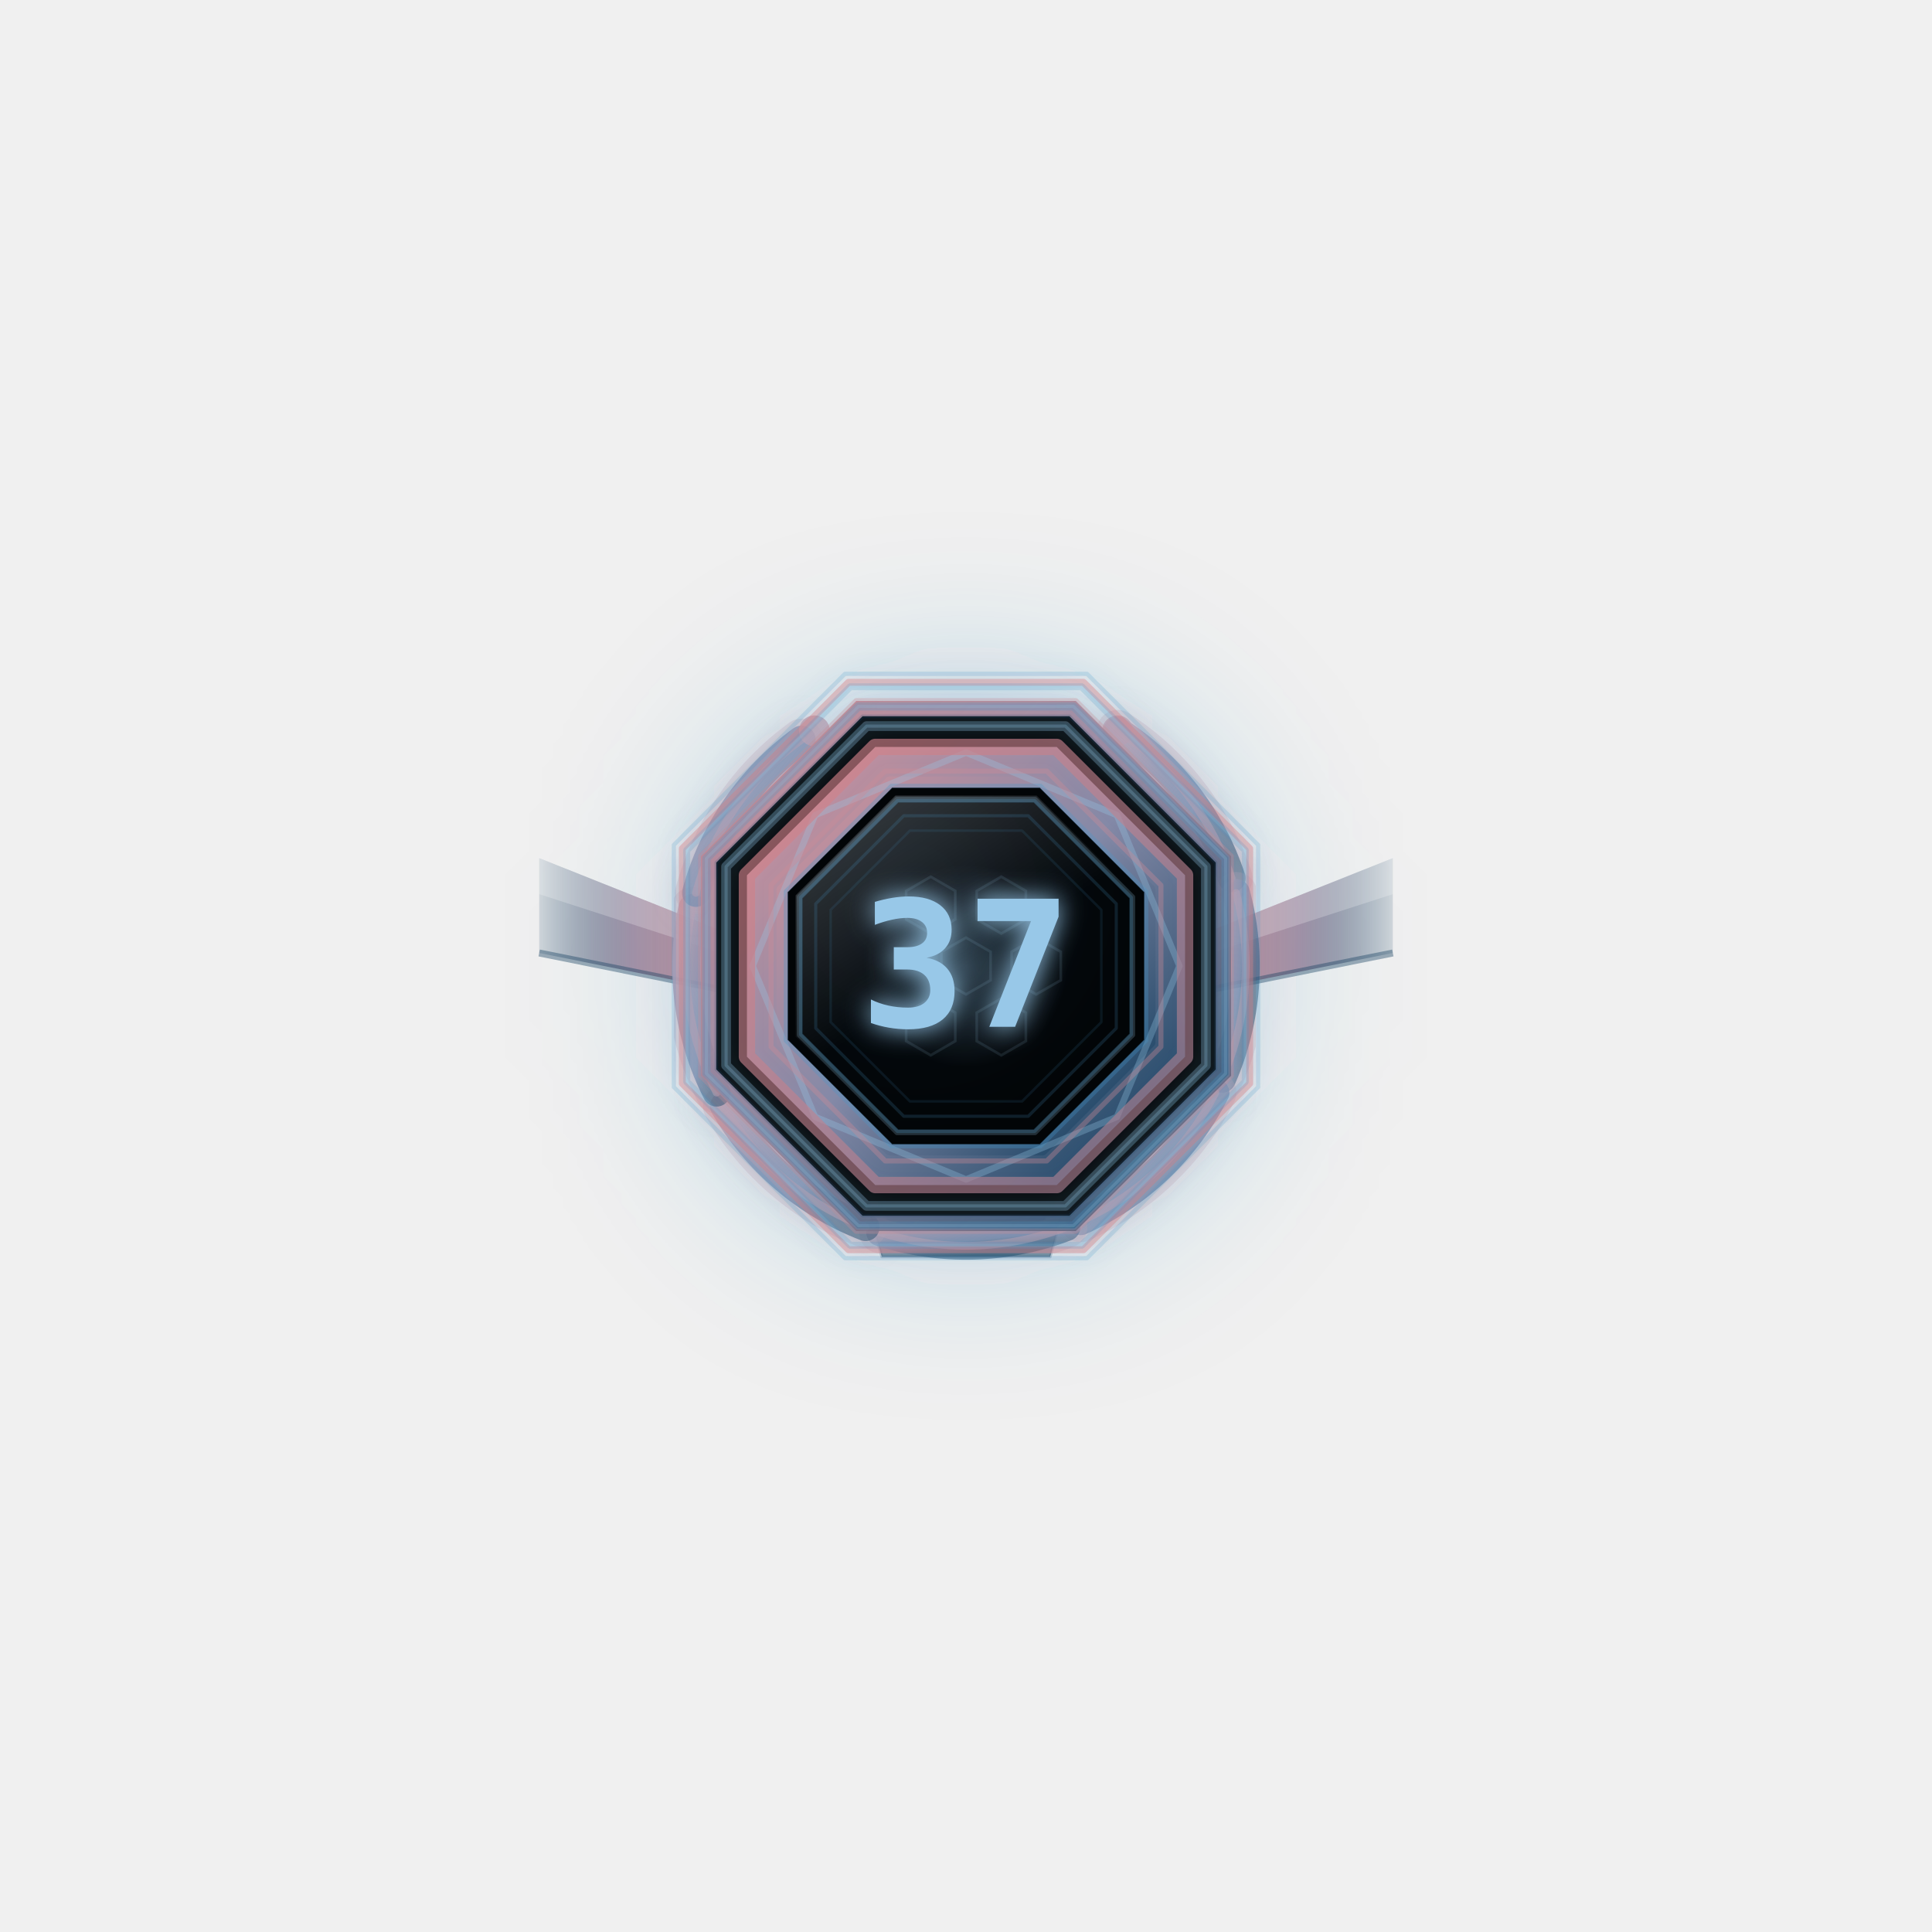
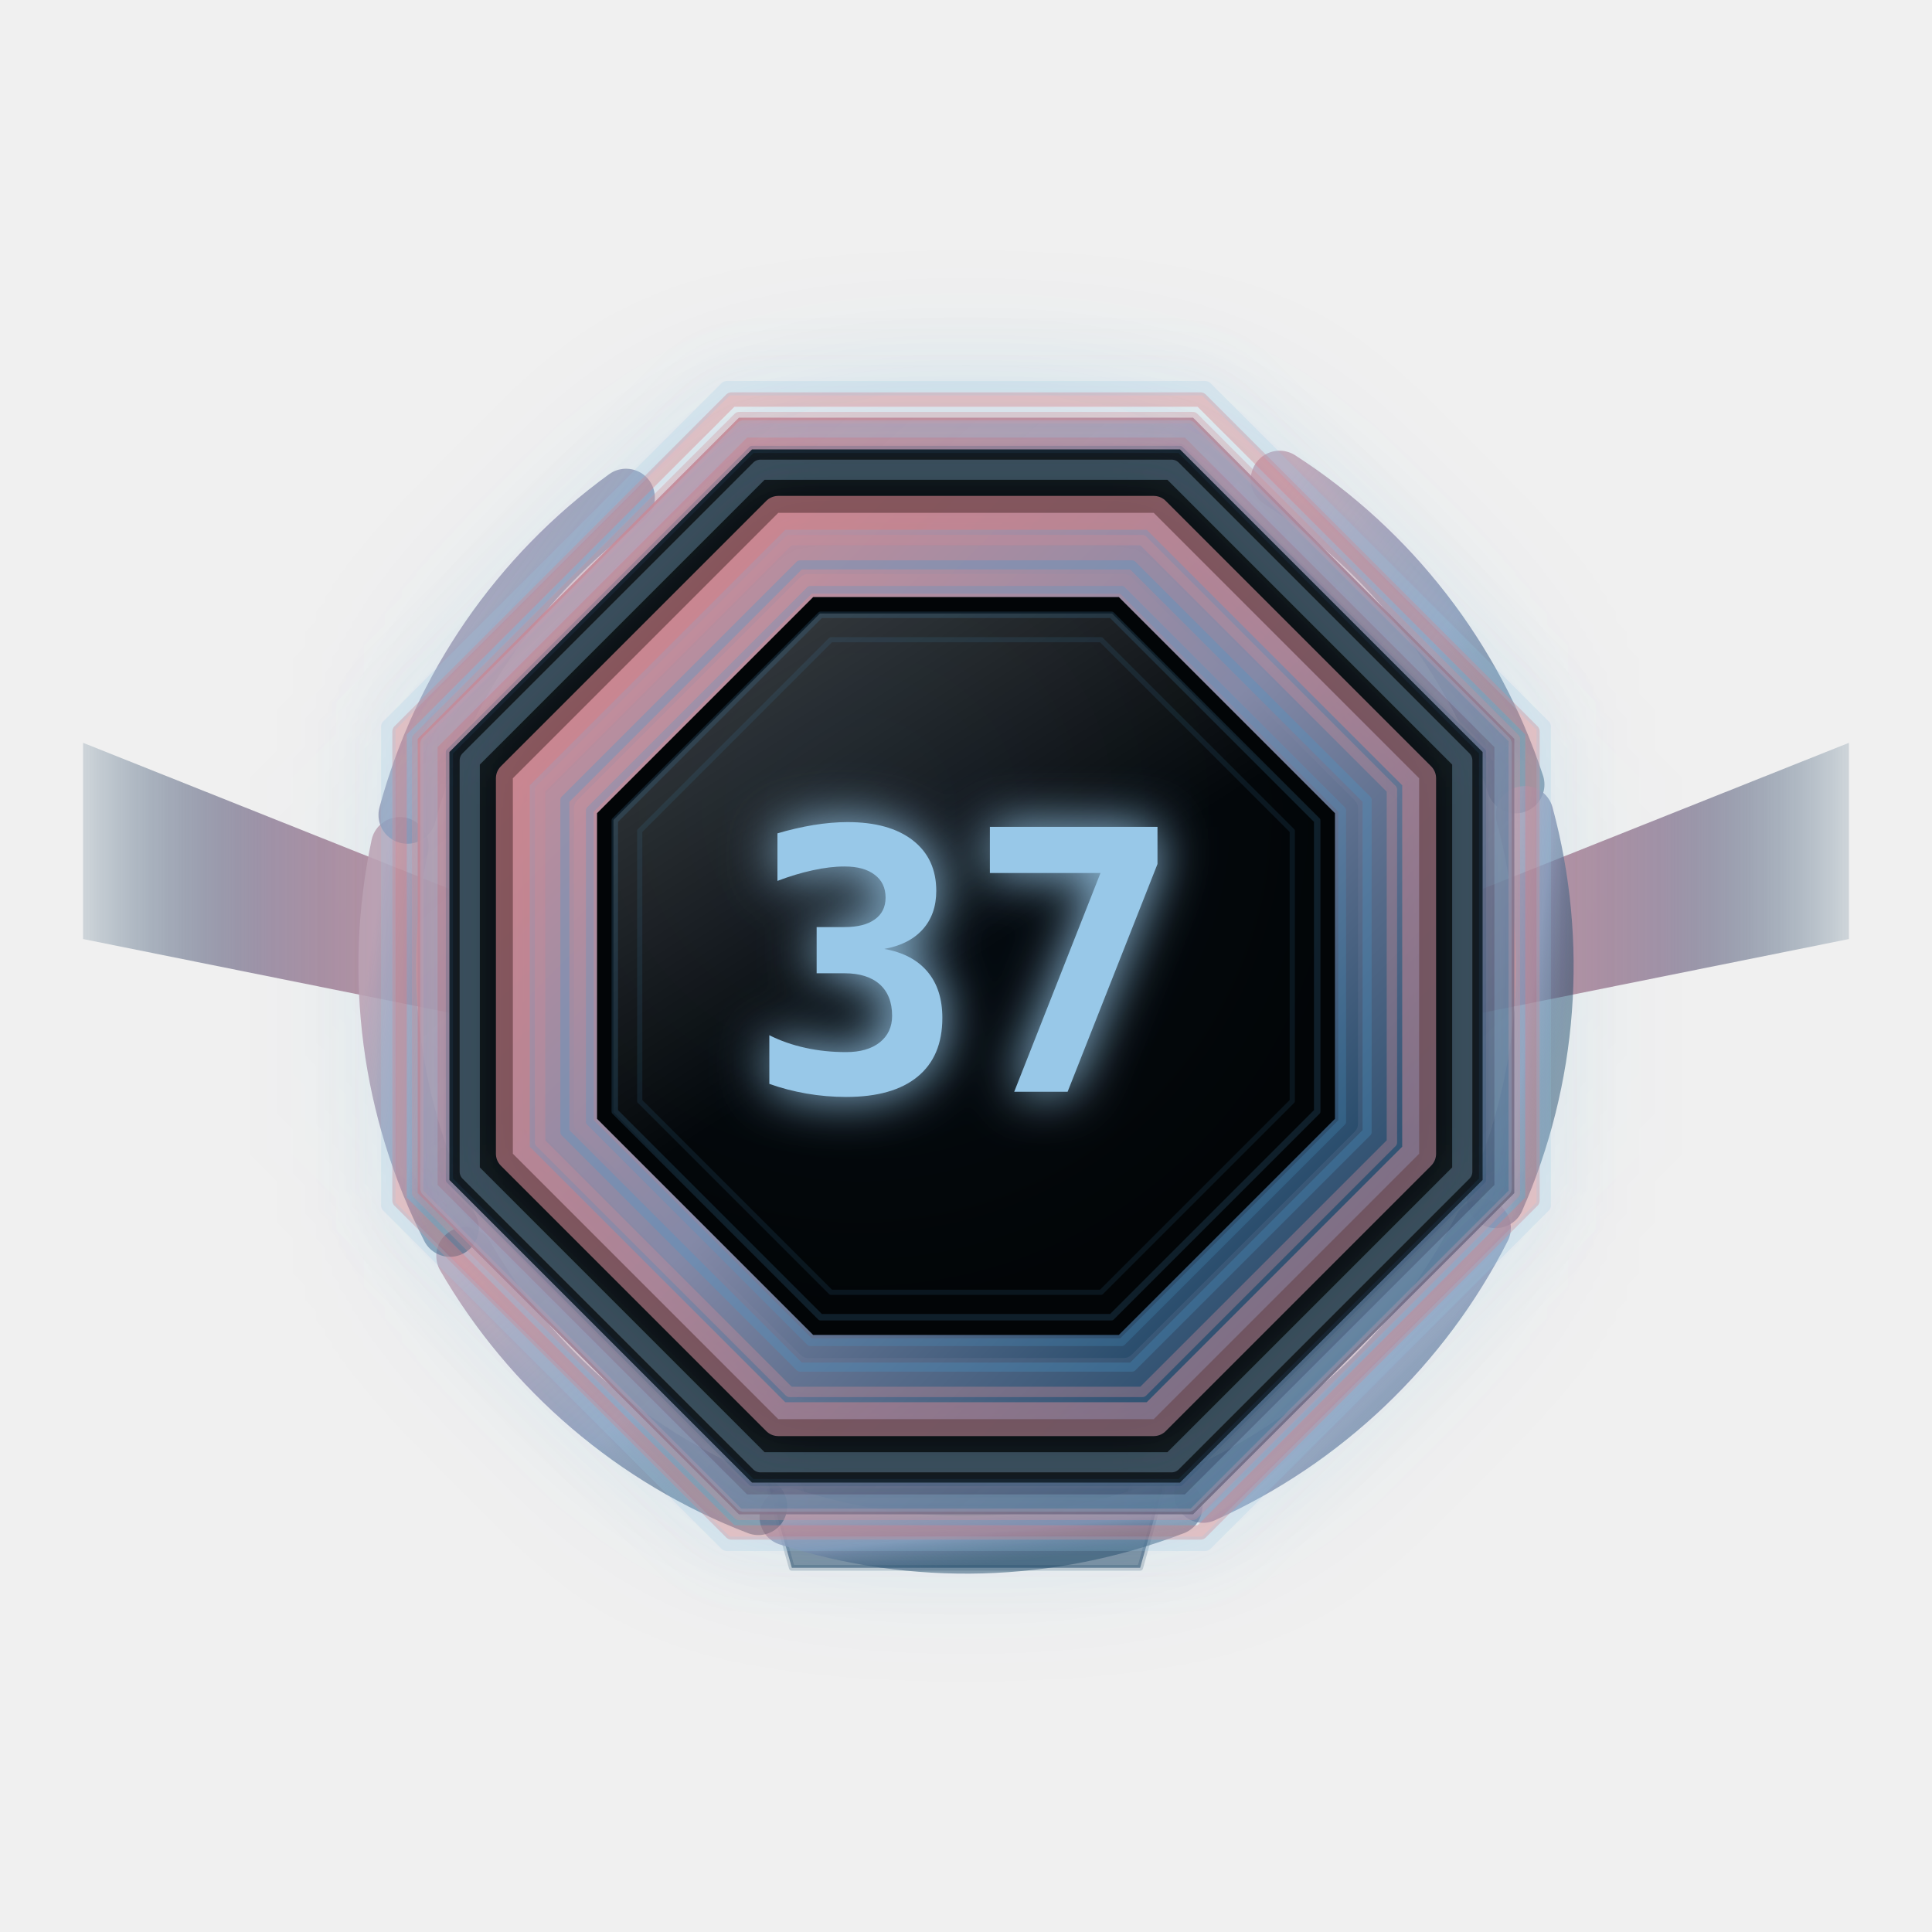
- <svg xmlns="http://www.w3.org/2000/svg" width="84" height="84" viewBox="-96.60 -96.60 277.20 277.20" overflow="visible" role="img" aria-label="Level 37 Badge">
+ <svg xmlns="http://www.w3.org/2000/svg" width="84" height="84" viewBox="-25 -25 134 134" overflow="visible" role="img" aria-label="Level 37 Badge">
  <defs>
    <radialGradient id="bglv37" cx="35%" cy="28%" r="72%">
      <stop offset="0%" stop-color="#050d14" />
      <stop offset="100%" stop-color="#020507" />
    </radialGradient>
    <linearGradient id="rimlv37" x1="5%" y1="5%" x2="95%" y2="95%">
      <stop offset="0%" stop-color="#cb909c" />
      <stop offset="50%" stop-color="#8489a7" />
      <stop offset="100%" stop-color="#164060" />
    </linearGradient>
    <linearGradient id="transRinglv37" x1="0%" y1="0%" x2="100%" y2="100%">
      <stop offset="0%" stop-color="#d98086" />
      <stop offset="100%" stop-color="#a78094" />
    </linearGradient>
    <linearGradient id="shlv37" x1="18%" y1="0%" x2="82%" y2="100%">
      <stop offset="0%" stop-color="white" stop-opacity="0.2" />
      <stop offset="50%" stop-color="white" stop-opacity="0" />
    </linearGradient>
    <filter id="gllv37" x="-40%" y="-40%" width="180%" height="180%">
      <feGaussianBlur stdDeviation="1.8" result="b" />
      <feMerge>
        <feMergeNode in="b" />
        <feMergeNode in="SourceGraphic" />
      </feMerge>
    </filter>
-     <filter id="halolv37" x="-150%" y="-150%" width="500%" height="500%">
-       <feGaussianBlur stdDeviation="15" result="b" />
+     <filter id="halolv37" x="-80%" y="-80%" width="360%" height="360%">
+       <feGaussianBlur stdDeviation="8" result="b" />
      <feMerge>
        <feMergeNode in="b" />
        <feMergeNode in="SourceGraphic" />
      </feMerge>
    </filter>
    <linearGradient id="pglv37_0" x1="5%" y1="0%" x2="95%" y2="100%">
      <stop offset="0%" stop-color="#b6a7bb" stop-opacity="0.95" />
      <stop offset="38%" stop-color="#758daf" stop-opacity="0.9" />
      <stop offset="100%" stop-color="#164060" stop-opacity="0.85" />
    </linearGradient>
    <linearGradient id="pglv37_1" x1="5%" y1="0%" x2="95%" y2="100%">
      <stop offset="0%" stop-color="#b6a7bb" stop-opacity="0.95" />
      <stop offset="38%" stop-color="#758daf" stop-opacity="0.9" />
      <stop offset="100%" stop-color="#164060" stop-opacity="0.85" />
    </linearGradient>
    <linearGradient id="pglv37_2" x1="5%" y1="0%" x2="95%" y2="100%">
      <stop offset="0%" stop-color="#d4878f" stop-opacity="0.95" />
      <stop offset="38%" stop-color="#a18297" stop-opacity="0.9" />
      <stop offset="100%" stop-color="#164060" stop-opacity="0.85" />
    </linearGradient>
    <linearGradient id="aplv37_0" x1="0%" y1="0%" x2="0%" y2="100%">
      <stop offset="0%" stop-color="#ce8d98" />
      <stop offset="100%" stop-color="#164060" stop-opacity="0.65" />
    </linearGradient>
    <linearGradient id="aplv37_1" x1="0%" y1="0%" x2="0%" y2="100%">
      <stop offset="0%" stop-color="#95859d" />
      <stop offset="100%" stop-color="#164060" stop-opacity="0.65" />
    </linearGradient>
    <linearGradient id="csLlv37_0" x1="100%" y1="50%" x2="0%" y2="50%">
      <stop offset="0%" stop-color="#ce8d98" stop-opacity="1.0" />
      <stop offset="55%" stop-color="#95859d" stop-opacity="0.88" />
      <stop offset="100%" stop-color="#164060" stop-opacity="0.15" />
    </linearGradient>
    <linearGradient id="csRlv37_0" x1="0%" y1="50%" x2="100%" y2="50%">
      <stop offset="0%" stop-color="#ce8d98" stop-opacity="1.0" />
      <stop offset="55%" stop-color="#95859d" stop-opacity="0.88" />
      <stop offset="100%" stop-color="#164060" stop-opacity="0.15" />
    </linearGradient>
    <linearGradient id="arclv37" x1="0%" y1="0%" x2="100%" y2="100%">
      <stop offset="0%" stop-color="#bca1b2" stop-opacity="0.95" />
      <stop offset="60%" stop-color="#788cae" stop-opacity="0.80" />
      <stop offset="100%" stop-color="#164060" stop-opacity="0.50" />
    </linearGradient>
-     <filter id="arcGlowlv37" x="-40%" y="-40%" width="180%" height="180%">
-       <feGaussianBlur stdDeviation="1.7" result="b" />
-       <feMerge>
-         <feMergeNode in="b" />
-         <feMergeNode in="SourceGraphic" />
-       </feMerge>
-     </filter>
    <filter id="arBlurlv37" x="-60%" y="-60%" width="220%" height="220%">
      <feGaussianBlur stdDeviation="2.1" result="b" />
      <feMerge>
        <feMergeNode in="b" />
        <feMergeNode in="SourceGraphic" />
      </feMerge>
    </filter>
-     <radialGradient id="orblv37" cx="50%" cy="50%" r="50%">
-       <stop offset="0%" stop-color="#98c8e8" stop-opacity="0.29" />
-       <stop offset="100%" stop-color="#98c8e8" stop-opacity="0" />
-     </radialGradient>
  </defs>
-   <path d="M73.43,55.02L55.02,73.43L28.98,73.43L10.57,55.02L10.57,28.98L28.98,10.57L55.02,10.57L73.43,28.98Z" fill="#3080b8" fill-opacity="0.60" filter="url(#halolv37)" />
+   <path d="M73.43,55.02L55.02,73.43L28.98,73.43L10.57,55.02L10.57,28.98L28.98,10.57L55.02,10.57L73.43,28.98Z" fill="#3080b8" fill-opacity="0.51" filter="url(#halolv37)" />
  <path d="M55.02,73.43 L28.98,73.43 L30.92,78.87 L53.08,78.87 Z" fill="url(#aplv37_0)" opacity="0.90" />
  <path d="M55.02,73.43 L28.98,73.43" fill="none" stroke="#ce8d98" stroke-width="0.9" stroke-opacity="0.52" stroke-linejoin="round" />
  <path d="M55.02,73.43 L28.98,73.43 L30.92,78.87 L53.08,78.87 Z" fill="none" stroke="#164060" stroke-width="0.4" stroke-opacity="0.2" stroke-linejoin="round" />
  <path d="M56.19,76.26 L27.81,76.26 L29.92,83.74 L54.08,83.74 Z" fill="url(#aplv37_1)" opacity="0.82" />
  <path d="M56.19,76.26 L27.81,76.26" fill="none" stroke="#ce8d98" stroke-width="0.9" stroke-opacity="0.42" stroke-linejoin="round" />
  <path d="M56.19,76.26 L27.81,76.26 L29.92,83.74 L54.08,83.74 Z" fill="none" stroke="#164060" stroke-width="0.4" stroke-opacity="0.2" stroke-linejoin="round" />
  <polygon points="9.68,38.05 9.68,45.95 -19.24,40.13 -19.24,26.52" fill="url(#csLlv37_0)" />
  <polygon points="74.32,38.05 74.32,45.95 103.24,40.13 103.24,26.52" fill="url(#csRlv37_0)" />
-   <polygon points="9.68,38.05 9.68,41.05 -19.24,31.69 -19.24,26.52" fill="white" opacity="0.22" />
-   <polygon points="74.32,38.05 74.32,41.05 103.24,31.69 103.24,26.52" fill="white" opacity="0.22" />
-   <line x1="9.68" y1="45.95" x2="-19.24" y2="40.13" stroke="#164060" stroke-width="1.0" stroke-opacity="0.4" />
-   <line x1="74.32" y1="45.95" x2="103.24" y2="40.13" stroke="#164060" stroke-width="1.0" stroke-opacity="0.4" />
-   <path d="M63.75,8.26 A40.14,40.14 0 0,1 80.12,29.41" fill="none" stroke="#bca1b2" stroke-width="6.0" stroke-opacity="0.28" stroke-linecap="round" filter="url(#arcGlowlv37)" />
  <path d="M63.75,8.26 A40.14,40.14 0 0,1 80.12,29.41" fill="none" stroke="url(#arclv37)" stroke-width="4.0" stroke-opacity="0.93" stroke-linecap="round" />
-   <path d="M63.75,8.26 A40.14,40.14 0 0,1 80.12,29.41" fill="none" stroke="#bca1b2" stroke-width="1.1" stroke-opacity="0.53" stroke-linecap="round" />
-   <path d="M80.75,31.52 A40.14,40.14 0 0,1 78.74,58.18" fill="none" stroke="#bca1b2" stroke-width="6.0" stroke-opacity="0.28" stroke-linecap="round" filter="url(#arcGlowlv37)" />
  <path d="M80.75,31.52 A40.14,40.14 0 0,1 78.74,58.18" fill="none" stroke="url(#arclv37)" stroke-width="4.0" stroke-opacity="0.93" stroke-linecap="round" />
-   <path d="M80.75,31.52 A40.14,40.14 0 0,1 78.74,58.18" fill="none" stroke="#bca1b2" stroke-width="1.1" stroke-opacity="0.53" stroke-linecap="round" />
-   <path d="M77.79,60.17 A40.14,40.14 0 0,1 58.44,78.62" fill="none" stroke="#bca1b2" stroke-width="6.0" stroke-opacity="0.28" stroke-linecap="round" filter="url(#arcGlowlv37)" />
  <path d="M77.79,60.17 A40.14,40.14 0 0,1 58.44,78.62" fill="none" stroke="url(#arclv37)" stroke-width="4.0" stroke-opacity="0.93" stroke-linecap="round" />
-   <path d="M77.79,60.17 A40.14,40.14 0 0,1 58.44,78.62" fill="none" stroke="#bca1b2" stroke-width="1.1" stroke-opacity="0.53" stroke-linecap="round" />
-   <path d="M56.40,79.47 A40.14,40.14 0 0,1 29.68,80.21" fill="none" stroke="#bca1b2" stroke-width="6.0" stroke-opacity="0.28" stroke-linecap="round" filter="url(#arcGlowlv37)" />
  <path d="M56.40,79.47 A40.14,40.14 0 0,1 29.68,80.21" fill="none" stroke="url(#arclv37)" stroke-width="4.0" stroke-opacity="0.93" stroke-linecap="round" />
-   <path d="M56.40,79.47 A40.14,40.14 0 0,1 29.68,80.21" fill="none" stroke="#bca1b2" stroke-width="1.1" stroke-opacity="0.53" stroke-linecap="round" />
-   <path d="M27.60,79.47 A40.14,40.14 0 0,1 7.26,62.11" fill="none" stroke="#bca1b2" stroke-width="6.0" stroke-opacity="0.28" stroke-linecap="round" filter="url(#arcGlowlv37)" />
  <path d="M27.60,79.47 A40.14,40.14 0 0,1 7.26,62.11" fill="none" stroke="url(#arclv37)" stroke-width="4.0" stroke-opacity="0.93" stroke-linecap="round" />
-   <path d="M27.60,79.47 A40.14,40.14 0 0,1 7.26,62.11" fill="none" stroke="#bca1b2" stroke-width="1.1" stroke-opacity="0.53" stroke-linecap="round" />
-   <path d="M6.21,60.17 A40.14,40.14 0 0,1 2.73,33.67" fill="none" stroke="#bca1b2" stroke-width="6.0" stroke-opacity="0.28" stroke-linecap="round" filter="url(#arcGlowlv37)" />
  <path d="M6.21,60.17 A40.14,40.14 0 0,1 2.73,33.67" fill="none" stroke="url(#arclv37)" stroke-width="4.0" stroke-opacity="0.93" stroke-linecap="round" />
-   <path d="M6.21,60.17 A40.14,40.14 0 0,1 2.73,33.67" fill="none" stroke="#bca1b2" stroke-width="1.1" stroke-opacity="0.53" stroke-linecap="round" />
-   <path d="M3.25,31.52 A40.14,40.14 0 0,1 18.42,9.51" fill="none" stroke="#bca1b2" stroke-width="6.0" stroke-opacity="0.28" stroke-linecap="round" filter="url(#arcGlowlv37)" />
  <path d="M3.25,31.52 A40.14,40.14 0 0,1 18.42,9.51" fill="none" stroke="url(#arclv37)" stroke-width="4.0" stroke-opacity="0.93" stroke-linecap="round" />
-   <path d="M3.25,31.52 A40.14,40.14 0 0,1 18.42,9.51" fill="none" stroke="#bca1b2" stroke-width="1.1" stroke-opacity="0.53" stroke-linecap="round" />
-   <circle cx="63.75" cy="8.26" r="2.21" fill="#bca1b2" opacity="0.83" />
-   <circle cx="20.25" cy="8.26" r="2.21" fill="#bca1b2" opacity="0.83" />
  <path d="M75.63,55.93L55.93,75.63L28.07,75.63L8.37,55.93L8.37,28.07L28.07,8.37L55.93,8.37L75.63,28.07Z" fill="url(#pglv37_0)" />
  <path d="M73.43,55.02L55.02,73.43L28.98,73.43L10.57,55.02L10.57,28.98L28.98,10.57L55.02,10.57L73.43,28.98Z" fill="#020507" />
  <path d="M75.63,55.93L55.93,75.63L28.07,75.63L8.37,55.93L8.37,28.07L28.07,8.37L55.93,8.37L75.63,28.07Z" fill="none" stroke="#b6a7bb" stroke-width="0.8" stroke-opacity="0.48" stroke-linejoin="round" />
  <path d="M73.43,55.02L55.02,73.43L28.98,73.43L10.57,55.02L10.57,28.98L28.98,10.57L55.02,10.57L73.43,28.98Z" fill="none" stroke="#164060" stroke-width="0.5" stroke-opacity="0.28" stroke-linejoin="round" />
  <path d="M77.83,56.84L56.84,77.83L27.16,77.83L6.17,56.84L6.17,27.16L27.16,6.17L56.84,6.17L77.83,27.16Z" fill="url(#pglv37_1)" />
  <path d="M75.63,55.93L55.93,75.63L28.07,75.63L8.37,55.93L8.37,28.07L28.07,8.37L55.93,8.37L75.63,28.07Z" fill="#020507" />
  <path d="M77.83,56.84L56.84,77.83L27.16,77.83L6.17,56.84L6.17,27.16L27.16,6.17L56.84,6.17L77.83,27.16Z" fill="none" stroke="#b6a7bb" stroke-width="0.8" stroke-opacity="0.40" stroke-linejoin="round" />
  <path d="M75.63,55.93L55.93,75.63L28.07,75.63L8.37,55.93L8.37,28.07L28.07,8.37L55.93,8.37L75.63,28.07Z" fill="none" stroke="#164060" stroke-width="0.5" stroke-opacity="0.24" stroke-linejoin="round" />
  <path d="M80.03,57.75L57.75,80.03L26.25,80.03L3.97,57.75L3.97,26.25L26.25,3.97L57.75,3.97L80.03,26.25Z" fill="url(#pglv37_2)" />
  <path d="M77.83,56.84L56.84,77.83L27.16,77.83L6.17,56.84L6.17,27.16L27.16,6.17L56.84,6.17L77.83,27.16Z" fill="#020507" />
  <path d="M80.03,57.75L57.75,80.03L26.25,80.03L3.97,57.75L3.97,26.25L26.25,3.97L57.75,3.97L80.03,26.25Z" fill="none" stroke="#d4878f" stroke-width="0.8" stroke-opacity="0.32" stroke-linejoin="round" />
  <path d="M77.83,56.84L56.84,77.83L27.16,77.83L6.17,56.84L6.17,27.16L27.16,6.17L56.84,6.17L77.83,27.16Z" fill="none" stroke="#164060" stroke-width="0.5" stroke-opacity="0.20" stroke-linejoin="round" />
-   <path d="M82.70,58.86L58.86,82.70L25.14,82.70L1.30,58.86L1.30,25.14L25.14,1.30L58.86,1.30L82.70,25.14Z" fill="none" stroke="#df797d" stroke-width="1.0" stroke-opacity="0.38" stroke-linejoin="round" />
-   <path d="M83.92,59.37L59.37,83.92L24.63,83.92L0.08,59.37L0.08,24.63L24.63,0.08L59.37,0.08L83.92,24.63Z" fill="none" stroke="#4898c8" stroke-width="0.6" stroke-opacity="0.2" stroke-linejoin="round" />
+   <path d="M81.29,58.27L58.27,81.29L25.73,81.29L2.71,58.27L2.71,25.73L25.73,2.71L58.27,2.71L81.29,25.73Z" fill="none" stroke="#df797d" stroke-width="1.0" stroke-opacity="0.38" stroke-linejoin="round" />
  <path d="M73.43,55.02L55.02,73.43L28.98,73.43L10.57,55.02L10.57,28.98L28.98,10.57L55.02,10.57L73.43,28.98Z" fill="url(#rimlv37)" />
  <path d="M68.39,52.93L52.93,68.39L31.07,68.39L15.61,52.93L15.61,31.07L31.07,15.61L52.93,15.61L68.39,31.07Z" fill="#020507" />
  <path d="M68.39,52.93L52.93,68.39L31.07,68.39L15.61,52.93L15.61,31.07L31.07,15.61L52.93,15.61L68.39,31.07Z" fill="none" stroke="url(#rimlv37)" stroke-width="1.60" stroke-linejoin="round" />
  <path d="M66.45,52.13L52.13,66.45L31.87,66.45L17.55,52.13L17.55,31.87L31.87,17.55L52.13,17.55L66.45,31.87Z" fill="url(#bglv37)" />
  <path d="M66.45,52.13L52.13,66.45L31.87,66.45L17.55,52.13L17.55,31.87L31.87,17.55L52.13,17.55L66.45,31.87Z" fill="url(#shlv37)" />
  <path d="M76.42,56.26L56.26,76.42L27.74,76.42L7.58,56.26L7.58,27.74L27.74,7.58L56.26,7.58L76.42,27.74Z" fill="none" stroke="#98c8e8" stroke-width="1.4" stroke-opacity="0.30" filter="url(#arBlurlv37)" stroke-linejoin="round" />
-   <path d="M76.42,56.26L56.26,76.42L27.74,76.42L7.58,56.26L7.58,27.74L27.74,7.58L56.26,7.58L76.42,27.74Z" fill="none" stroke="#98c8e8" stroke-width="0.45" stroke-opacity="0.25" stroke-linejoin="round" />
-   <path d="M79.25,57.43L57.43,79.25L26.57,79.25L4.75,57.43L4.75,26.57L26.57,4.75L57.43,4.75L79.25,26.57Z" fill="none" stroke="#4898c8" stroke-width="1.2" stroke-opacity="0.25" filter="url(#arBlurlv37)" stroke-linejoin="round" />
-   <path d="M79.25,57.43L57.43,79.25L26.57,79.25L4.75,57.43L4.75,26.57L26.57,4.75L57.43,4.75L79.25,26.57Z" fill="none" stroke="#98c8e8" stroke-width="0.45" stroke-opacity="0.21" stroke-linejoin="round" />
-   <path d="M82.07,58.60L58.60,82.07L25.40,82.07L1.93,58.60L1.93,25.40L25.40,1.93L58.60,1.93L82.07,25.40Z" fill="none" stroke="#4898c8" stroke-width="1.0" stroke-opacity="0.20" filter="url(#arBlurlv37)" stroke-linejoin="round" />
-   <path d="M82.07,58.60L58.60,82.07L25.40,82.07L1.93,58.60L1.93,25.40L25.40,1.93L58.60,1.93L82.07,25.40Z" fill="none" stroke="#98c8e8" stroke-width="0.45" stroke-opacity="0.17" stroke-linejoin="round" />
-   <path d="M45.53,39.96L45.53,44.04L42.00,46.07L38.47,44.04L38.47,39.96L42.00,37.93Z" fill="none" stroke="#98c8e8" stroke-width="0.38" stroke-opacity="0.12" />
-   <path d="M55.60,39.96L55.60,44.04L52.07,46.07L48.54,44.04L48.54,39.96L52.07,37.93Z" fill="none" stroke="#98c8e8" stroke-width="0.38" stroke-opacity="0.12" />
-   <path d="M40.46,48.69L40.46,52.77L36.94,54.81L33.41,52.77L33.41,48.69L36.94,46.66Z" fill="none" stroke="#98c8e8" stroke-width="0.38" stroke-opacity="0.12" />
-   <path d="M50.59,48.69L50.59,52.77L47.06,54.81L43.54,52.77L43.54,48.69L47.06,46.66Z" fill="none" stroke="#98c8e8" stroke-width="0.38" stroke-opacity="0.12" />
-   <path d="M50.59,31.23L50.59,35.31L47.06,37.34L43.54,35.31L43.54,31.23L47.06,29.19Z" fill="none" stroke="#98c8e8" stroke-width="0.38" stroke-opacity="0.12" />
-   <path d="M40.46,31.23L40.46,35.31L36.94,37.34L33.41,35.31L33.41,31.23L36.94,29.19Z" fill="none" stroke="#98c8e8" stroke-width="0.38" stroke-opacity="0.12" />
-   <circle cx="42.00" cy="42.00" r="14.55" fill="url(#orblv37)" />
-   <path d="M72.62,42.00L63.65,63.65L42.00,72.62L20.35,63.65L11.38,42.00L20.35,20.35L42.00,11.38L63.65,20.35Z" fill="none" stroke="#98c8e8" stroke-width="0.92" stroke-opacity="0.30" stroke-linejoin="round" />
-   <path d="M65.89,51.89L51.89,65.89L32.11,65.89L18.11,51.89L18.11,32.11L32.11,18.11L51.89,18.11L65.89,32.11Z" fill="none" stroke="#98c8e8" stroke-width="0.76" stroke-opacity="0.21" stroke-linejoin="round" />
+   <path d="M79.25,57.43L57.43,79.25L26.57,79.25L4.75,57.43L4.75,26.57L26.57,4.75L57.43,4.75L79.25,26.57Z" fill="none" stroke="#98c8e8" stroke-width="1.2" stroke-opacity="0.25" filter="url(#arBlurlv37)" stroke-linejoin="round" />
+   <path d="M82.07,58.60L58.60,82.07L25.40,82.07L1.93,58.60L1.93,25.40L25.40,1.93L58.60,1.93L82.07,25.40Z" fill="none" stroke="#98c8e8" stroke-width="1.0" stroke-opacity="0.20" filter="url(#arBlurlv37)" stroke-linejoin="round" />
  <path d="M73.43,55.02L55.02,73.43L28.98,73.43L10.57,55.02L10.57,28.98L28.98,10.57L55.02,10.57L73.43,28.98Z" fill="none" stroke="url(#transRinglv37)" stroke-width="2.35" stroke-opacity="0.63" stroke-linejoin="round" />
-   <path d="M69.97,53.59L53.59,69.97L30.41,69.97L14.03,53.59L14.03,30.41L30.41,14.03L53.59,14.03L69.97,30.41Z" fill="none" stroke="#ce8d98" stroke-width="0.72" stroke-opacity="0.36" stroke-linejoin="round" />
-   <path d="M67.84,52.70L52.70,67.84L31.30,67.84L16.16,52.70L16.16,31.30L31.30,16.16L52.70,16.16L67.84,31.30Z" fill="none" stroke="#4898c8" stroke-width="0.63" stroke-opacity="0.30" stroke-linejoin="round" />
-   <path d="M65.70,51.82L51.82,65.70L32.18,65.70L18.30,51.82L18.30,32.18L32.18,18.30L51.82,18.30L65.70,32.18Z" fill="none" stroke="#4898c8" stroke-width="0.54" stroke-opacity="0.24" stroke-linejoin="round" />
-   <path d="M63.56,50.93L50.93,63.56L33.07,63.56L20.44,50.93L20.44,33.07L33.07,20.44L50.93,20.44L63.56,33.07Z" fill="none" stroke="#4898c8" stroke-width="0.45" stroke-opacity="0.18" stroke-linejoin="round" />
-   <path d="M61.42,50.05L50.05,61.42L33.95,61.42L22.58,50.05L22.58,33.95L33.95,22.58L50.05,22.58L61.42,33.95Z" fill="none" stroke="#4898c8" stroke-width="0.36" stroke-opacity="0.12" stroke-linejoin="round" />
+   <path d="M71.54,54.24L54.24,71.54L29.76,71.54L12.46,54.24L12.46,29.76L29.76,12.46L54.24,12.46L71.54,29.76Z" fill="none" stroke="#ce8d98" stroke-width="0.72" stroke-opacity="0.36" stroke-linejoin="round" />
+   <path d="M69.82,53.52L53.52,69.82L30.48,69.82L14.18,53.52L14.18,30.48L30.48,14.18L53.52,14.18L69.82,30.48Z" fill="none" stroke="#4898c8" stroke-width="0.63" stroke-opacity="0.30" stroke-linejoin="round" />
+   <path d="M68.09,52.81L52.81,68.09L31.19,68.09L15.91,52.81L15.91,31.19L31.19,15.91L52.81,15.91L68.09,31.19Z" fill="none" stroke="#4898c8" stroke-width="0.54" stroke-opacity="0.24" stroke-linejoin="round" />
+   <path d="M66.36,52.09L52.09,66.36L31.91,66.36L17.64,52.09L17.64,31.91L31.91,17.64L52.09,17.64L66.36,31.91Z" fill="none" stroke="#4898c8" stroke-width="0.45" stroke-opacity="0.18" stroke-linejoin="round" />
+   <path d="M64.63,51.37L51.37,64.63L32.63,64.63L19.37,51.37L19.37,32.63L32.63,19.37L51.37,19.37L64.63,32.63Z" fill="none" stroke="#4898c8" stroke-width="0.36" stroke-opacity="0.12" stroke-linejoin="round" />
  <text x="42.0" y="42.0" text-anchor="middle" dominant-baseline="central" font-family="Orbitron,monospace" font-weight="900" font-size="25.2" fill="#98c8e8" filter="url(#gllv37)">37</text>
</svg>
